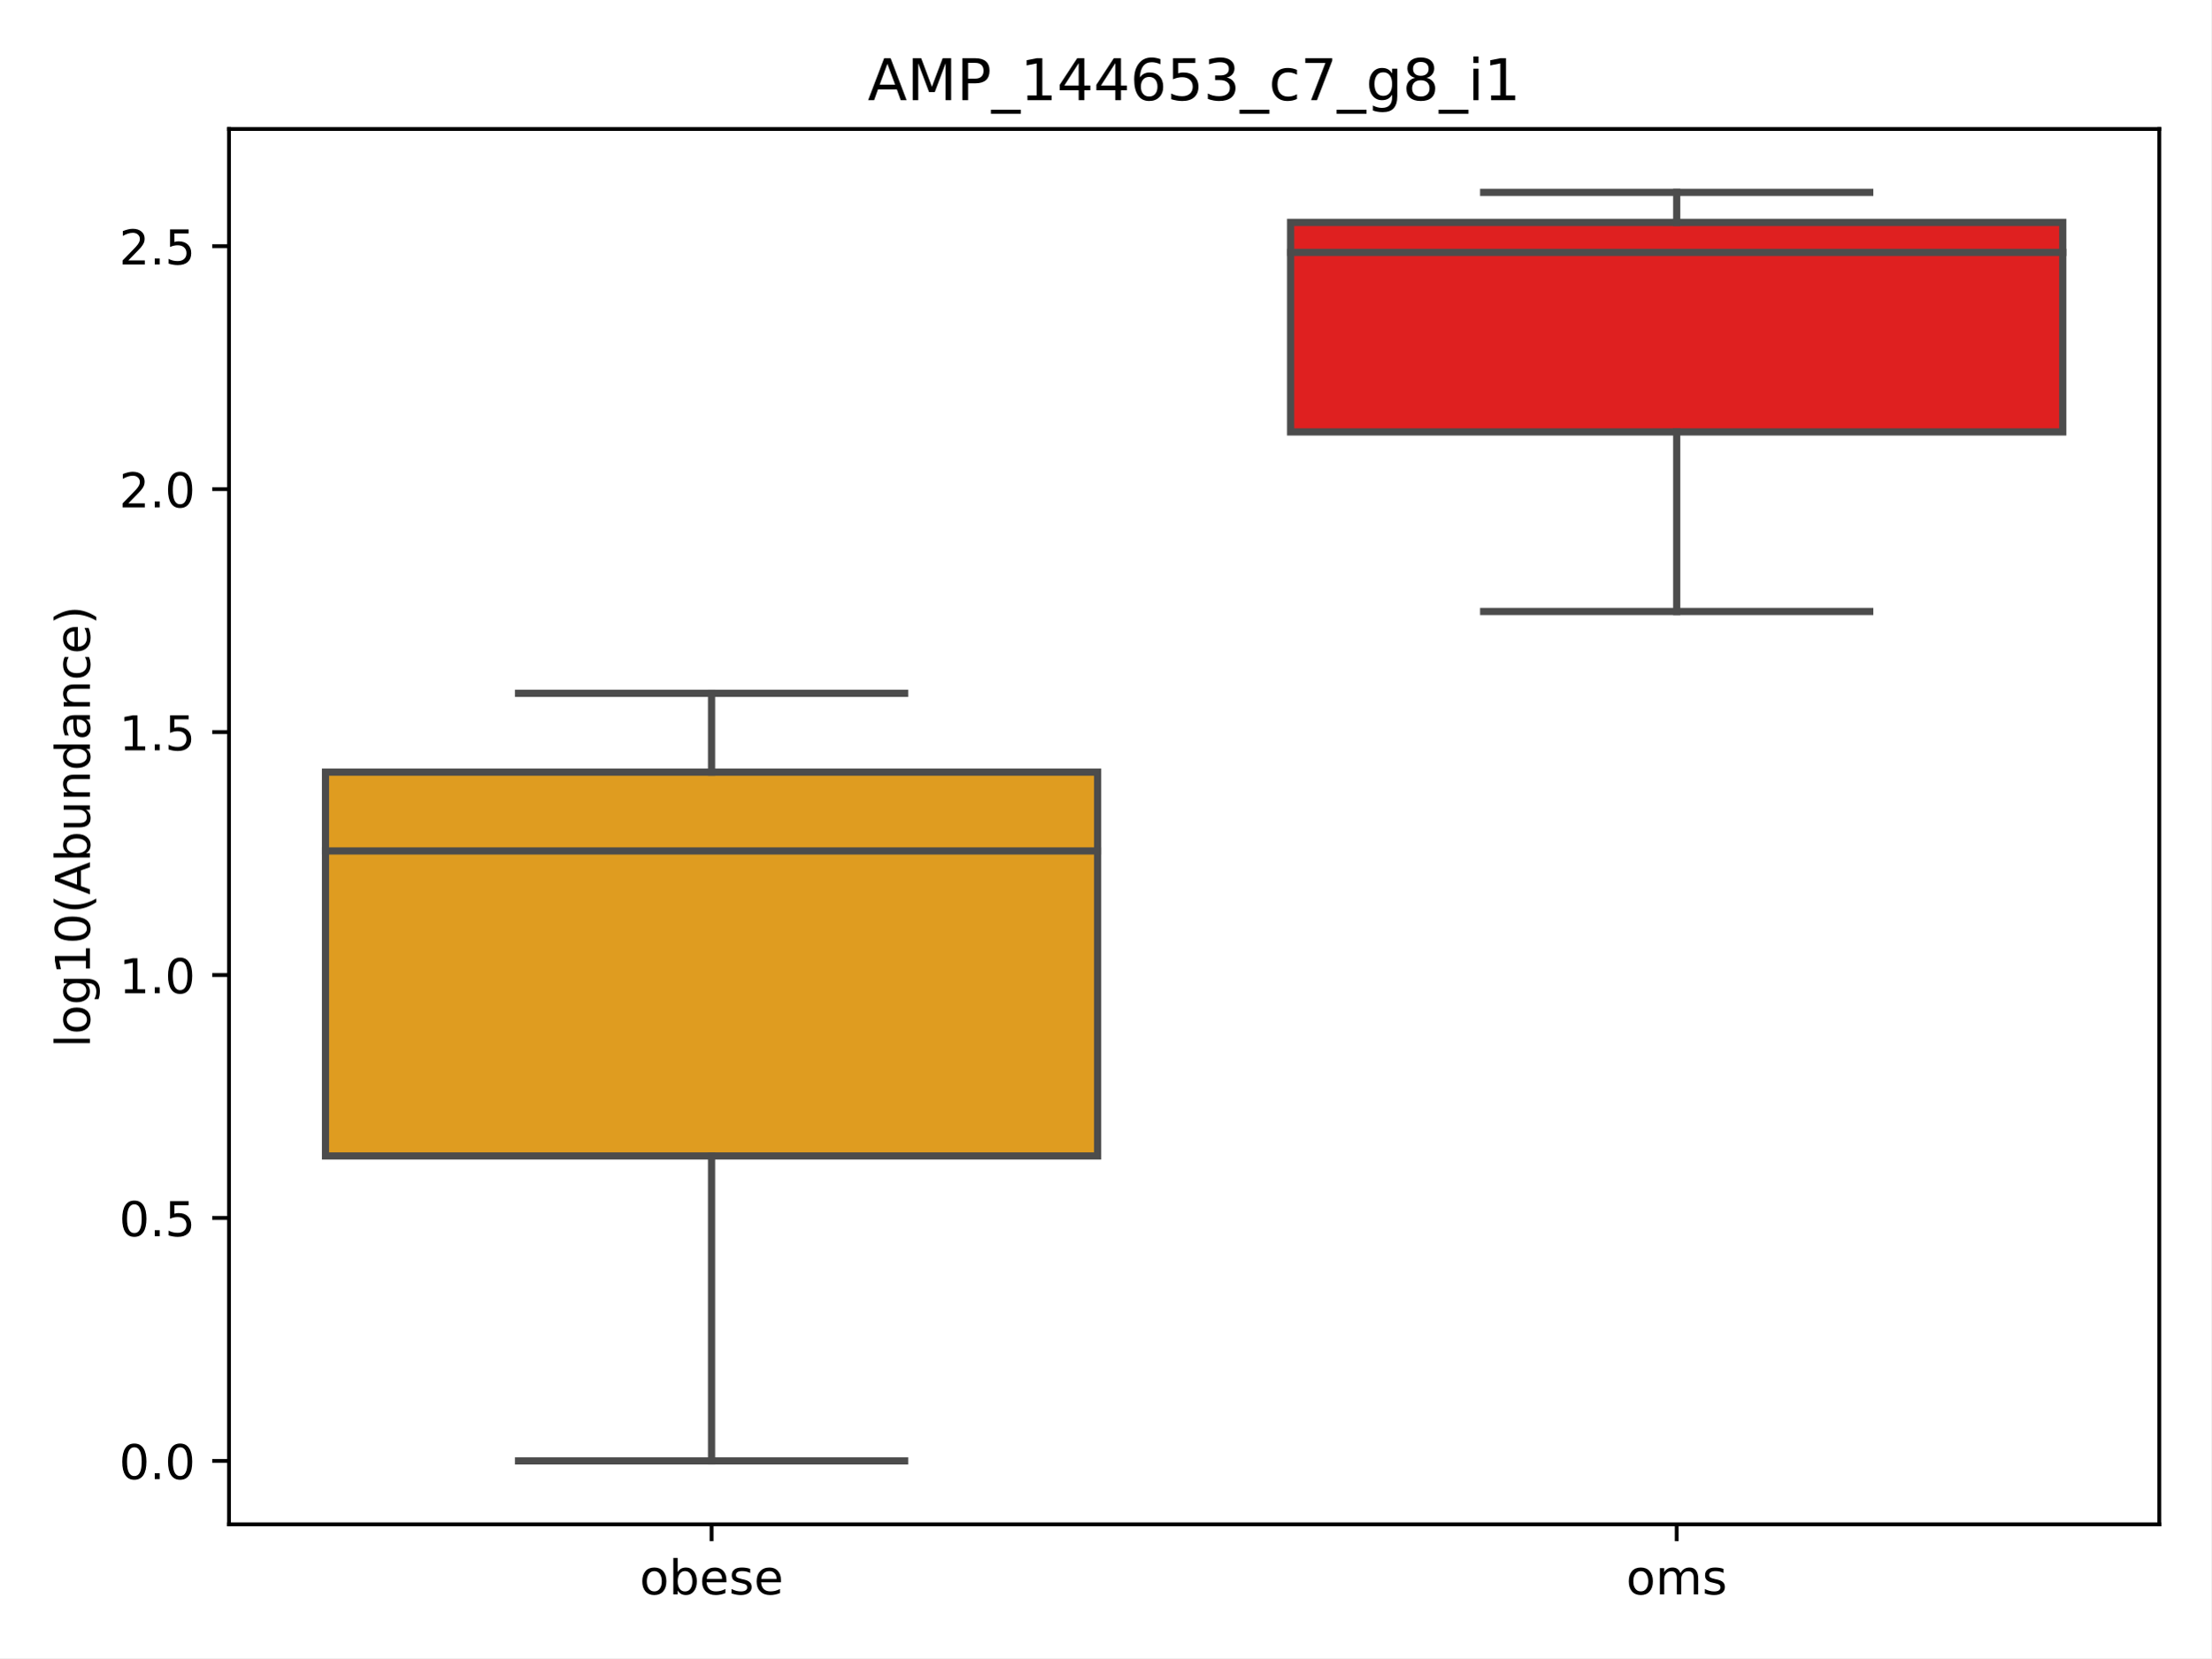
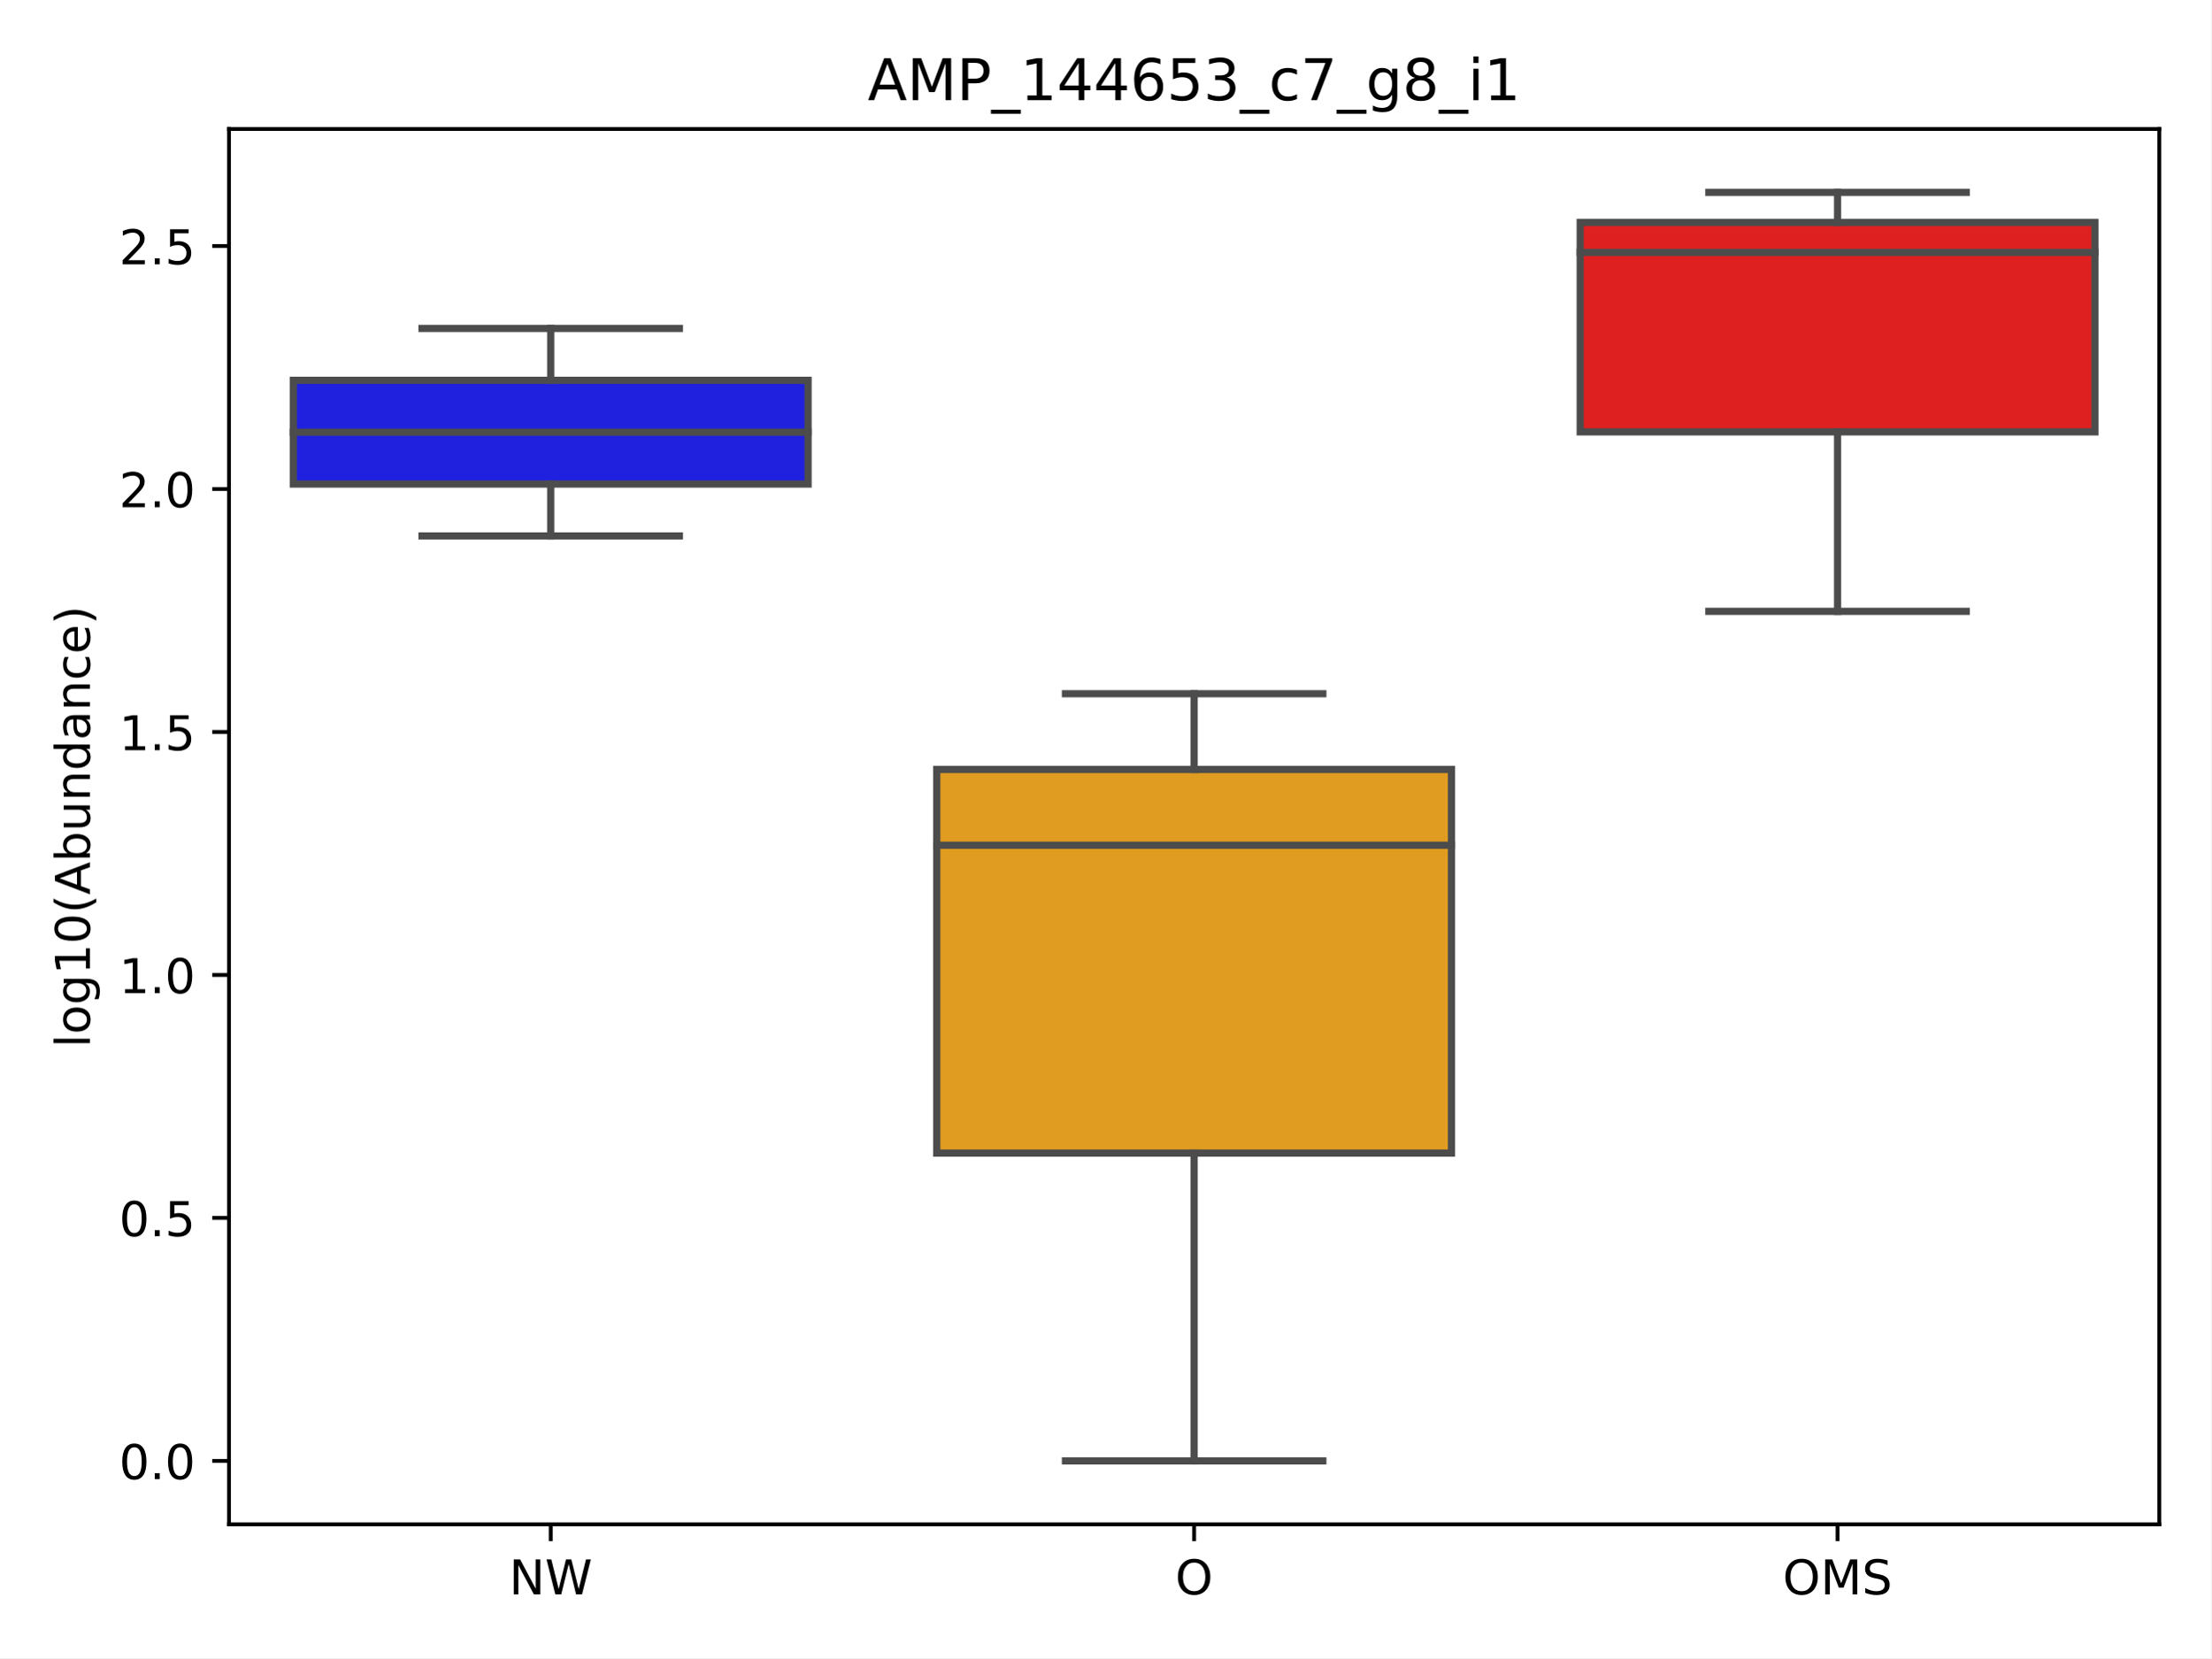
<svg xmlns="http://www.w3.org/2000/svg" xmlns:xlink="http://www.w3.org/1999/xlink" width="460.8pt" height="345.6pt" viewBox="0 0 460.8 345.6" version="1.1">
  <defs>
    <style type="text/css">*{stroke-linejoin: round; stroke-linecap: butt}</style>
  </defs>
  <g id="figure_1">
    <g id="patch_1">
      <path d="M 0 345.6  L 460.8 345.6  L 460.8 0  L 0 0  z " style="fill: #ffffff" />
    </g>
    <g id="axes_1">
      <g id="patch_2">
        <path d="M 47.72 317.72  L 450 317.72  L 450 26.88  L 47.72 26.88  z " style="fill: #ffffff" />
      </g>
      <g id="patch_3">
-         <path d="M 67.834 240.935  L 228.746 240.935  L 228.746 160.937  L 67.834 160.937  L 67.834 240.935  z " clip-path="url(#p69e6ecb304)" style="fill: #df9c20; stroke: #4c4c4c; stroke-width: 1.5; stroke-linejoin: miter" />
+         <path d="M 61.129 100.894  L 168.404 100.894  L 168.404 79.266  L 61.129 79.266  L 61.129 100.894  z " clip-path="url(#p03176e7d0e)" style="fill: #2020df; stroke: #4c4c4c; stroke-width: 1.5; stroke-linejoin: miter" />
      </g>
      <g id="patch_4">
-         <path d="M 268.974 90.029  L 429.886 90.029  L 429.886 46.355  L 268.974 46.355  L 268.974 90.029  z " clip-path="url(#p69e6ecb304)" style="fill: #df2020; stroke: #4c4c4c; stroke-width: 1.5; stroke-linejoin: miter" />
+         <path d="M 195.223 240.336  L 302.497 240.336  L 302.497 160.38  L 195.223 160.38  L 195.223 240.336  z " clip-path="url(#p03176e7d0e)" style="fill: #df9c20; stroke: #4c4c4c; stroke-width: 1.5; stroke-linejoin: miter" />
+       </g>
+       <g id="patch_5">
+         <path d="M 329.316 90.018  L 436.591 90.018  L 436.591 46.355  L 329.316 46.355  L 329.316 90.018  z " clip-path="url(#p03176e7d0e)" style="fill: #df2020; stroke: #4c4c4c; stroke-width: 1.5; stroke-linejoin: miter" />
      </g>
      <g id="matplotlib.axis_1">
        <g id="xtick_1">
          <g id="line2d_1">
            <defs>
-               <path id="m289581c62a" d="M 0 0  L 0 3.5  " style="stroke: #000000; stroke-width: 0.8" />
+               <path id="m8c2b63b6a2" d="M 0 0  L 0 3.5  " style="stroke: #000000; stroke-width: 0.8" />
            </defs>
            <g>
-               <use xlink:href="#m289581c62a" x="148.29" y="317.72" style="stroke: #000000; stroke-width: 0.8" />
+               <use xlink:href="#m8c2b63b6a2" x="114.767" y="317.72" style="stroke: #000000; stroke-width: 0.8" />
            </g>
          </g>
          <g id="text_1">
-             <g transform="translate(133.2986 332.3184) scale(0.1 -0.1)">
-               <defs>
-                 <path id="DejaVuSans-6f" d="M 1959 3097  Q 1497 3097 1228 2736  Q 959 2375 959 1747  Q 959 1119 1226 758  Q 1494 397 1959 397  Q 2419 397 2687 759  Q 2956 1122 2956 1747  Q 2956 2369 2687 2733  Q 2419 3097 1959 3097  z M 1959 3584  Q 2709 3584 3137 3096  Q 3566 2609 3566 1747  Q 3566 888 3137 398  Q 2709 -91 1959 -91  Q 1206 -91 779 398  Q 353 888 353 1747  Q 353 2609 779 3096  Q 1206 3584 1959 3584  z " transform="scale(0.015625)" />
-                 <path id="DejaVuSans-62" d="M 3116 1747  Q 3116 2381 2855 2742  Q 2594 3103 2138 3103  Q 1681 3103 1420 2742  Q 1159 2381 1159 1747  Q 1159 1113 1420 752  Q 1681 391 2138 391  Q 2594 391 2855 752  Q 3116 1113 3116 1747  z M 1159 2969  Q 1341 3281 1617 3432  Q 1894 3584 2278 3584  Q 2916 3584 3314 3078  Q 3713 2572 3713 1747  Q 3713 922 3314 415  Q 2916 -91 2278 -91  Q 1894 -91 1617 61  Q 1341 213 1159 525  L 1159 0  L 581 0  L 581 4863  L 1159 4863  L 1159 2969  z " transform="scale(0.015625)" />
-                 <path id="DejaVuSans-65" d="M 3597 1894  L 3597 1613  L 953 1613  Q 991 1019 1311 708  Q 1631 397 2203 397  Q 2534 397 2845 478  Q 3156 559 3463 722  L 3463 178  Q 3153 47 2828 -22  Q 2503 -91 2169 -91  Q 1331 -91 842 396  Q 353 884 353 1716  Q 353 2575 817 3079  Q 1281 3584 2069 3584  Q 2775 3584 3186 3129  Q 3597 2675 3597 1894  z M 3022 2063  Q 3016 2534 2758 2815  Q 2500 3097 2075 3097  Q 1594 3097 1305 2825  Q 1016 2553 972 2059  L 3022 2063  z " transform="scale(0.015625)" />
-                 <path id="DejaVuSans-73" d="M 2834 3397  L 2834 2853  Q 2591 2978 2328 3040  Q 2066 3103 1784 3103  Q 1356 3103 1142 2972  Q 928 2841 928 2578  Q 928 2378 1081 2264  Q 1234 2150 1697 2047  L 1894 2003  Q 2506 1872 2764 1633  Q 3022 1394 3022 966  Q 3022 478 2636 193  Q 2250 -91 1575 -91  Q 1294 -91 989 -36  Q 684 19 347 128  L 347 722  Q 666 556 975 473  Q 1284 391 1588 391  Q 1994 391 2212 530  Q 2431 669 2431 922  Q 2431 1156 2273 1281  Q 2116 1406 1581 1522  L 1381 1569  Q 847 1681 609 1914  Q 372 2147 372 2553  Q 372 3047 722 3315  Q 1072 3584 1716 3584  Q 2034 3584 2315 3537  Q 2597 3491 2834 3397  z " transform="scale(0.015625)" />
-               </defs>
-               <use xlink:href="#DejaVuSans-6f" />
-               <use xlink:href="#DejaVuSans-62" x="61.182" />
-               <use xlink:href="#DejaVuSans-65" x="124.658" />
-               <use xlink:href="#DejaVuSans-73" x="186.182" />
-               <use xlink:href="#DejaVuSans-65" x="238.281" />
+             <g transform="translate(106.0823 332.3184) scale(0.1 -0.1)">
+               <defs>
+                 <path id="DejaVuSans-4e" d="M 628 4666  L 1478 4666  L 3547 763  L 3547 4666  L 4159 4666  L 4159 0  L 3309 0  L 1241 3903  L 1241 0  L 628 0  L 628 4666  z " transform="scale(0.015625)" />
+                 <path id="DejaVuSans-57" d="M 213 4666  L 850 4666  L 1831 722  L 2809 4666  L 3519 4666  L 4500 722  L 5478 4666  L 6119 4666  L 4947 0  L 4153 0  L 3169 4050  L 2175 0  L 1381 0  L 213 4666  z " transform="scale(0.015625)" />
+               </defs>
+               <use xlink:href="#DejaVuSans-4e" />
+               <use xlink:href="#DejaVuSans-57" x="74.805" />
            </g>
          </g>
        </g>
        <g id="xtick_2">
          <g id="line2d_2">
            <g>
-               <use xlink:href="#m289581c62a" x="349.43" y="317.72" style="stroke: #000000; stroke-width: 0.8" />
+               <use xlink:href="#m8c2b63b6a2" x="248.86" y="317.72" style="stroke: #000000; stroke-width: 0.8" />
            </g>
          </g>
          <g id="text_2">
-             <g transform="translate(338.8956 332.3184) scale(0.1 -0.1)">
-               <defs>
-                 <path id="DejaVuSans-6d" d="M 3328 2828  Q 3544 3216 3844 3400  Q 4144 3584 4550 3584  Q 5097 3584 5394 3201  Q 5691 2819 5691 2113  L 5691 0  L 5113 0  L 5113 2094  Q 5113 2597 4934 2840  Q 4756 3084 4391 3084  Q 3944 3084 3684 2787  Q 3425 2491 3425 1978  L 3425 0  L 2847 0  L 2847 2094  Q 2847 2600 2669 2842  Q 2491 3084 2119 3084  Q 1678 3084 1418 2786  Q 1159 2488 1159 1978  L 1159 0  L 581 0  L 581 3500  L 1159 3500  L 1159 2956  Q 1356 3278 1631 3431  Q 1906 3584 2284 3584  Q 2666 3584 2933 3390  Q 3200 3197 3328 2828  z " transform="scale(0.015625)" />
-               </defs>
-               <use xlink:href="#DejaVuSans-6f" />
-               <use xlink:href="#DejaVuSans-6d" x="61.182" />
-               <use xlink:href="#DejaVuSans-73" x="158.594" />
+             <g transform="translate(244.9241 332.3184) scale(0.1 -0.1)">
+               <defs>
+                 <path id="DejaVuSans-4f" d="M 2522 4238  Q 1834 4238 1429 3725  Q 1025 3213 1025 2328  Q 1025 1447 1429 934  Q 1834 422 2522 422  Q 3209 422 3611 934  Q 4013 1447 4013 2328  Q 4013 3213 3611 3725  Q 3209 4238 2522 4238  z M 2522 4750  Q 3503 4750 4090 4092  Q 4678 3434 4678 2328  Q 4678 1225 4090 567  Q 3503 -91 2522 -91  Q 1538 -91 948 565  Q 359 1222 359 2328  Q 359 3434 948 4092  Q 1538 4750 2522 4750  z " transform="scale(0.015625)" />
+               </defs>
+               <use xlink:href="#DejaVuSans-4f" />
+             </g>
+           </g>
+         </g>
+         <g id="xtick_3">
+           <g id="line2d_3">
+             <g>
+               <use xlink:href="#m8c2b63b6a2" x="382.953" y="317.72" style="stroke: #000000; stroke-width: 0.8" />
+             </g>
+           </g>
+           <g id="text_3">
+             <g transform="translate(371.5291 332.3184) scale(0.1 -0.1)">
+               <defs>
+                 <path id="DejaVuSans-4d" d="M 628 4666  L 1569 4666  L 2759 1491  L 3956 4666  L 4897 4666  L 4897 0  L 4281 0  L 4281 4097  L 3078 897  L 2444 897  L 1241 4097  L 1241 0  L 628 0  L 628 4666  z " transform="scale(0.015625)" />
+                 <path id="DejaVuSans-53" d="M 3425 4513  L 3425 3897  Q 3066 4069 2747 4153  Q 2428 4238 2131 4238  Q 1616 4238 1336 4038  Q 1056 3838 1056 3469  Q 1056 3159 1242 3001  Q 1428 2844 1947 2747  L 2328 2669  Q 3034 2534 3370 2195  Q 3706 1856 3706 1288  Q 3706 609 3251 259  Q 2797 -91 1919 -91  Q 1588 -91 1214 -16  Q 841 59 441 206  L 441 856  Q 825 641 1194 531  Q 1563 422 1919 422  Q 2459 422 2753 634  Q 3047 847 3047 1241  Q 3047 1584 2836 1778  Q 2625 1972 2144 2069  L 1759 2144  Q 1053 2284 737 2584  Q 422 2884 422 3419  Q 422 4038 858 4394  Q 1294 4750 2059 4750  Q 2388 4750 2728 4690  Q 3069 4631 3425 4513  z " transform="scale(0.015625)" />
+               </defs>
+               <use xlink:href="#DejaVuSans-4f" />
+               <use xlink:href="#DejaVuSans-4d" x="78.711" />
+               <use xlink:href="#DejaVuSans-53" x="164.99" />
            </g>
          </g>
        </g>
      </g>
      <g id="matplotlib.axis_2">
        <g id="ytick_1">
-           <g id="line2d_3">
+           <g id="line2d_4">
            <defs>
-               <path id="m31e01cfada" d="M 0 0  L -3.5 0  " style="stroke: #000000; stroke-width: 0.8" />
+               <path id="maee3eaa529" d="M 0 0  L -3.5 0  " style="stroke: #000000; stroke-width: 0.8" />
            </defs>
            <g>
-               <use xlink:href="#m31e01cfada" x="47.72" y="304.5" style="stroke: #000000; stroke-width: 0.8" />
-             </g>
-           </g>
-           <g id="text_3">
+               <use xlink:href="#maee3eaa529" x="47.72" y="304.5" style="stroke: #000000; stroke-width: 0.8" />
+             </g>
+           </g>
+           <g id="text_4">
            <g transform="translate(24.81687 308.2992) scale(0.1 -0.1)">
              <defs>
                <path id="DejaVuSans-30" d="M 2034 4250  Q 1547 4250 1301 3770  Q 1056 3291 1056 2328  Q 1056 1369 1301 889  Q 1547 409 2034 409  Q 2525 409 2770 889  Q 3016 1369 3016 2328  Q 3016 3291 2770 3770  Q 2525 4250 2034 4250  z M 2034 4750  Q 2819 4750 3233 4129  Q 3647 3509 3647 2328  Q 3647 1150 3233 529  Q 2819 -91 2034 -91  Q 1250 -91 836 529  Q 422 1150 422 2328  Q 422 3509 836 4129  Q 1250 4750 2034 4750  z " transform="scale(0.015625)" />
                <path id="DejaVuSans-2e" d="M 684 794  L 1344 794  L 1344 0  L 684 0  L 684 794  z " transform="scale(0.015625)" />
              </defs>
              <use xlink:href="#DejaVuSans-30" />
              <use xlink:href="#DejaVuSans-2e" x="63.623" />
              <use xlink:href="#DejaVuSans-30" x="95.41" />
            </g>
          </g>
        </g>
        <g id="ytick_2">
-           <g id="line2d_4">
-             <g>
-               <use xlink:href="#m31e01cfada" x="47.72" y="253.861" style="stroke: #000000; stroke-width: 0.8" />
-             </g>
-           </g>
-           <g id="text_4">
-             <g transform="translate(24.81687 257.6607) scale(0.1 -0.1)">
+           <g id="line2d_5">
+             <g>
+               <use xlink:href="#maee3eaa529" x="47.72" y="253.855" style="stroke: #000000; stroke-width: 0.8" />
+             </g>
+           </g>
+           <g id="text_5">
+             <g transform="translate(24.81687 257.6541) scale(0.1 -0.1)">
              <defs>
                <path id="DejaVuSans-35" d="M 691 4666  L 3169 4666  L 3169 4134  L 1269 4134  L 1269 2991  Q 1406 3038 1543 3061  Q 1681 3084 1819 3084  Q 2600 3084 3056 2656  Q 3513 2228 3513 1497  Q 3513 744 3044 326  Q 2575 -91 1722 -91  Q 1428 -91 1123 -41  Q 819 9 494 109  L 494 744  Q 775 591 1075 516  Q 1375 441 1709 441  Q 2250 441 2565 725  Q 2881 1009 2881 1497  Q 2881 1984 2565 2268  Q 2250 2553 1709 2553  Q 1456 2553 1204 2497  Q 953 2441 691 2322  L 691 4666  z " transform="scale(0.015625)" />
              </defs>
              <use xlink:href="#DejaVuSans-30" />
              <use xlink:href="#DejaVuSans-2e" x="63.623" />
              <use xlink:href="#DejaVuSans-35" x="95.41" />
            </g>
          </g>
        </g>
        <g id="ytick_3">
-           <g id="line2d_5">
-             <g>
-               <use xlink:href="#m31e01cfada" x="47.72" y="203.223" style="stroke: #000000; stroke-width: 0.8" />
-             </g>
-           </g>
-           <g id="text_5">
-             <g transform="translate(24.81687 207.0222) scale(0.1 -0.1)">
+           <g id="line2d_6">
+             <g>
+               <use xlink:href="#maee3eaa529" x="47.72" y="203.21" style="stroke: #000000; stroke-width: 0.8" />
+             </g>
+           </g>
+           <g id="text_6">
+             <g transform="translate(24.81687 207.0089) scale(0.1 -0.1)">
              <defs>
                <path id="DejaVuSans-31" d="M 794 531  L 1825 531  L 1825 4091  L 703 3866  L 703 4441  L 1819 4666  L 2450 4666  L 2450 531  L 3481 531  L 3481 0  L 794 0  L 794 531  z " transform="scale(0.015625)" />
              </defs>
              <use xlink:href="#DejaVuSans-31" />
              <use xlink:href="#DejaVuSans-2e" x="63.623" />
              <use xlink:href="#DejaVuSans-30" x="95.41" />
            </g>
          </g>
        </g>
        <g id="ytick_4">
-           <g id="line2d_6">
-             <g>
-               <use xlink:href="#m31e01cfada" x="47.72" y="152.584" style="stroke: #000000; stroke-width: 0.8" />
-             </g>
-           </g>
-           <g id="text_6">
-             <g transform="translate(24.81687 156.3836) scale(0.1 -0.1)">
+           <g id="line2d_7">
+             <g>
+               <use xlink:href="#maee3eaa529" x="47.72" y="152.565" style="stroke: #000000; stroke-width: 0.8" />
+             </g>
+           </g>
+           <g id="text_7">
+             <g transform="translate(24.81687 156.3638) scale(0.1 -0.1)">
              <use xlink:href="#DejaVuSans-31" />
              <use xlink:href="#DejaVuSans-2e" x="63.623" />
              <use xlink:href="#DejaVuSans-35" x="95.41" />
            </g>
          </g>
        </g>
        <g id="ytick_5">
-           <g id="line2d_7">
-             <g>
-               <use xlink:href="#m31e01cfada" x="47.72" y="101.946" style="stroke: #000000; stroke-width: 0.8" />
-             </g>
-           </g>
-           <g id="text_7">
-             <g transform="translate(24.81687 105.7451) scale(0.1 -0.1)">
+           <g id="line2d_8">
+             <g>
+               <use xlink:href="#maee3eaa529" x="47.72" y="101.919" style="stroke: #000000; stroke-width: 0.8" />
+             </g>
+           </g>
+           <g id="text_8">
+             <g transform="translate(24.81687 105.7186) scale(0.1 -0.1)">
              <defs>
                <path id="DejaVuSans-32" d="M 1228 531  L 3431 531  L 3431 0  L 469 0  L 469 531  Q 828 903 1448 1529  Q 2069 2156 2228 2338  Q 2531 2678 2651 2914  Q 2772 3150 2772 3378  Q 2772 3750 2511 3984  Q 2250 4219 1831 4219  Q 1534 4219 1204 4116  Q 875 4013 500 3803  L 500 4441  Q 881 4594 1212 4672  Q 1544 4750 1819 4750  Q 2544 4750 2975 4387  Q 3406 4025 3406 3419  Q 3406 3131 3298 2873  Q 3191 2616 2906 2266  Q 2828 2175 2409 1742  Q 1991 1309 1228 531  z " transform="scale(0.015625)" />
              </defs>
              <use xlink:href="#DejaVuSans-32" />
              <use xlink:href="#DejaVuSans-2e" x="63.623" />
              <use xlink:href="#DejaVuSans-30" x="95.41" />
            </g>
          </g>
        </g>
        <g id="ytick_6">
-           <g id="line2d_8">
-             <g>
-               <use xlink:href="#m31e01cfada" x="47.72" y="51.307" style="stroke: #000000; stroke-width: 0.8" />
-             </g>
-           </g>
-           <g id="text_8">
-             <g transform="translate(24.81687 55.10656) scale(0.1 -0.1)">
+           <g id="line2d_9">
+             <g>
+               <use xlink:href="#maee3eaa529" x="47.72" y="51.274" style="stroke: #000000; stroke-width: 0.8" />
+             </g>
+           </g>
+           <g id="text_9">
+             <g transform="translate(24.81687 55.0735) scale(0.1 -0.1)">
              <use xlink:href="#DejaVuSans-32" />
              <use xlink:href="#DejaVuSans-2e" x="63.623" />
              <use xlink:href="#DejaVuSans-35" x="95.41" />
            </g>
          </g>
        </g>
-         <g id="text_9">
+         <g id="text_10">
          <g transform="translate(18.73719 218.3516) rotate(-90) scale(0.1 -0.1)">
            <defs>
              <path id="DejaVuSans-6c" d="M 603 4863  L 1178 4863  L 1178 0  L 603 0  L 603 4863  z " transform="scale(0.015625)" />
+               <path id="DejaVuSans-6f" d="M 1959 3097  Q 1497 3097 1228 2736  Q 959 2375 959 1747  Q 959 1119 1226 758  Q 1494 397 1959 397  Q 2419 397 2687 759  Q 2956 1122 2956 1747  Q 2956 2369 2687 2733  Q 2419 3097 1959 3097  z M 1959 3584  Q 2709 3584 3137 3096  Q 3566 2609 3566 1747  Q 3566 888 3137 398  Q 2709 -91 1959 -91  Q 1206 -91 779 398  Q 353 888 353 1747  Q 353 2609 779 3096  Q 1206 3584 1959 3584  z " transform="scale(0.015625)" />
              <path id="DejaVuSans-67" d="M 2906 1791  Q 2906 2416 2648 2759  Q 2391 3103 1925 3103  Q 1463 3103 1205 2759  Q 947 2416 947 1791  Q 947 1169 1205 825  Q 1463 481 1925 481  Q 2391 481 2648 825  Q 2906 1169 2906 1791  z M 3481 434  Q 3481 -459 3084 -895  Q 2688 -1331 1869 -1331  Q 1566 -1331 1297 -1286  Q 1028 -1241 775 -1147  L 775 -588  Q 1028 -725 1275 -790  Q 1522 -856 1778 -856  Q 2344 -856 2625 -561  Q 2906 -266 2906 331  L 2906 616  Q 2728 306 2450 153  Q 2172 0 1784 0  Q 1141 0 747 490  Q 353 981 353 1791  Q 353 2603 747 3093  Q 1141 3584 1784 3584  Q 2172 3584 2450 3431  Q 2728 3278 2906 2969  L 2906 3500  L 3481 3500  L 3481 434  z " transform="scale(0.015625)" />
              <path id="DejaVuSans-28" d="M 1984 4856  Q 1566 4138 1362 3434  Q 1159 2731 1159 2009  Q 1159 1288 1364 580  Q 1569 -128 1984 -844  L 1484 -844  Q 1016 -109 783 600  Q 550 1309 550 2009  Q 550 2706 781 3412  Q 1013 4119 1484 4856  L 1984 4856  z " transform="scale(0.015625)" />
              <path id="DejaVuSans-41" d="M 2188 4044  L 1331 1722  L 3047 1722  L 2188 4044  z M 1831 4666  L 2547 4666  L 4325 0  L 3669 0  L 3244 1197  L 1141 1197  L 716 0  L 50 0  L 1831 4666  z " transform="scale(0.015625)" />
+               <path id="DejaVuSans-62" d="M 3116 1747  Q 3116 2381 2855 2742  Q 2594 3103 2138 3103  Q 1681 3103 1420 2742  Q 1159 2381 1159 1747  Q 1159 1113 1420 752  Q 1681 391 2138 391  Q 2594 391 2855 752  Q 3116 1113 3116 1747  z M 1159 2969  Q 1341 3281 1617 3432  Q 1894 3584 2278 3584  Q 2916 3584 3314 3078  Q 3713 2572 3713 1747  Q 3713 922 3314 415  Q 2916 -91 2278 -91  Q 1894 -91 1617 61  Q 1341 213 1159 525  L 1159 0  L 581 0  L 581 4863  L 1159 4863  L 1159 2969  z " transform="scale(0.015625)" />
              <path id="DejaVuSans-75" d="M 544 1381  L 544 3500  L 1119 3500  L 1119 1403  Q 1119 906 1312 657  Q 1506 409 1894 409  Q 2359 409 2629 706  Q 2900 1003 2900 1516  L 2900 3500  L 3475 3500  L 3475 0  L 2900 0  L 2900 538  Q 2691 219 2414 64  Q 2138 -91 1772 -91  Q 1169 -91 856 284  Q 544 659 544 1381  z M 1991 3584  L 1991 3584  z " transform="scale(0.015625)" />
              <path id="DejaVuSans-6e" d="M 3513 2113  L 3513 0  L 2938 0  L 2938 2094  Q 2938 2591 2744 2837  Q 2550 3084 2163 3084  Q 1697 3084 1428 2787  Q 1159 2491 1159 1978  L 1159 0  L 581 0  L 581 3500  L 1159 3500  L 1159 2956  Q 1366 3272 1645 3428  Q 1925 3584 2291 3584  Q 2894 3584 3203 3211  Q 3513 2838 3513 2113  z " transform="scale(0.015625)" />
              <path id="DejaVuSans-64" d="M 2906 2969  L 2906 4863  L 3481 4863  L 3481 0  L 2906 0  L 2906 525  Q 2725 213 2448 61  Q 2172 -91 1784 -91  Q 1150 -91 751 415  Q 353 922 353 1747  Q 353 2572 751 3078  Q 1150 3584 1784 3584  Q 2172 3584 2448 3432  Q 2725 3281 2906 2969  z M 947 1747  Q 947 1113 1208 752  Q 1469 391 1925 391  Q 2381 391 2643 752  Q 2906 1113 2906 1747  Q 2906 2381 2643 2742  Q 2381 3103 1925 3103  Q 1469 3103 1208 2742  Q 947 2381 947 1747  z " transform="scale(0.015625)" />
              <path id="DejaVuSans-61" d="M 2194 1759  Q 1497 1759 1228 1600  Q 959 1441 959 1056  Q 959 750 1161 570  Q 1363 391 1709 391  Q 2188 391 2477 730  Q 2766 1069 2766 1631  L 2766 1759  L 2194 1759  z M 3341 1997  L 3341 0  L 2766 0  L 2766 531  Q 2569 213 2275 61  Q 1981 -91 1556 -91  Q 1019 -91 701 211  Q 384 513 384 1019  Q 384 1609 779 1909  Q 1175 2209 1959 2209  L 2766 2209  L 2766 2266  Q 2766 2663 2505 2880  Q 2244 3097 1772 3097  Q 1472 3097 1187 3025  Q 903 2953 641 2809  L 641 3341  Q 956 3463 1253 3523  Q 1550 3584 1831 3584  Q 2591 3584 2966 3190  Q 3341 2797 3341 1997  z " transform="scale(0.015625)" />
              <path id="DejaVuSans-63" d="M 3122 3366  L 3122 2828  Q 2878 2963 2633 3030  Q 2388 3097 2138 3097  Q 1578 3097 1268 2742  Q 959 2388 959 1747  Q 959 1106 1268 751  Q 1578 397 2138 397  Q 2388 397 2633 464  Q 2878 531 3122 666  L 3122 134  Q 2881 22 2623 -34  Q 2366 -91 2075 -91  Q 1284 -91 818 406  Q 353 903 353 1747  Q 353 2603 823 3093  Q 1294 3584 2113 3584  Q 2378 3584 2631 3529  Q 2884 3475 3122 3366  z " transform="scale(0.015625)" />
+               <path id="DejaVuSans-65" d="M 3597 1894  L 3597 1613  L 953 1613  Q 991 1019 1311 708  Q 1631 397 2203 397  Q 2534 397 2845 478  Q 3156 559 3463 722  L 3463 178  Q 3153 47 2828 -22  Q 2503 -91 2169 -91  Q 1331 -91 842 396  Q 353 884 353 1716  Q 353 2575 817 3079  Q 1281 3584 2069 3584  Q 2775 3584 3186 3129  Q 3597 2675 3597 1894  z M 3022 2063  Q 3016 2534 2758 2815  Q 2500 3097 2075 3097  Q 1594 3097 1305 2825  Q 1016 2553 972 2059  L 3022 2063  z " transform="scale(0.015625)" />
              <path id="DejaVuSans-29" d="M 513 4856  L 1013 4856  Q 1481 4119 1714 3412  Q 1947 2706 1947 2009  Q 1947 1309 1714 600  Q 1481 -109 1013 -844  L 513 -844  Q 928 -128 1133 580  Q 1338 1288 1338 2009  Q 1338 2731 1133 3434  Q 928 4138 513 4856  z " transform="scale(0.015625)" />
            </defs>
            <use xlink:href="#DejaVuSans-6c" />
            <use xlink:href="#DejaVuSans-6f" x="27.783" />
            <use xlink:href="#DejaVuSans-67" x="88.965" />
            <use xlink:href="#DejaVuSans-31" x="152.441" />
            <use xlink:href="#DejaVuSans-30" x="216.064" />
            <use xlink:href="#DejaVuSans-28" x="279.688" />
            <use xlink:href="#DejaVuSans-41" x="318.701" />
            <use xlink:href="#DejaVuSans-62" x="387.109" />
            <use xlink:href="#DejaVuSans-75" x="450.586" />
            <use xlink:href="#DejaVuSans-6e" x="513.965" />
            <use xlink:href="#DejaVuSans-64" x="577.344" />
            <use xlink:href="#DejaVuSans-61" x="640.82" />
            <use xlink:href="#DejaVuSans-6e" x="702.1" />
            <use xlink:href="#DejaVuSans-63" x="765.479" />
            <use xlink:href="#DejaVuSans-65" x="820.459" />
            <use xlink:href="#DejaVuSans-29" x="881.982" />
          </g>
        </g>
      </g>
-       <g id="line2d_9">
-         <path d="M 148.29 240.935  L 148.29 304.5  " clip-path="url(#p69e6ecb304)" style="fill: none; stroke: #4c4c4c; stroke-width: 1.5; stroke-linecap: square" />
-       </g>
      <g id="line2d_10">
-         <path d="M 148.29 160.937  L 148.29 144.504  " clip-path="url(#p69e6ecb304)" style="fill: none; stroke: #4c4c4c; stroke-width: 1.5; stroke-linecap: square" />
+         <path d="M 114.767 100.894  L 114.767 111.708  " clip-path="url(#p03176e7d0e)" style="fill: none; stroke: #4c4c4c; stroke-width: 1.5; stroke-linecap: square" />
      </g>
      <g id="line2d_11">
-         <path d="M 108.062 304.5  L 188.518 304.5  " clip-path="url(#p69e6ecb304)" style="fill: none; stroke: #4c4c4c; stroke-width: 1.5; stroke-linecap: square" />
+         <path d="M 114.767 79.266  L 114.767 68.452  " clip-path="url(#p03176e7d0e)" style="fill: none; stroke: #4c4c4c; stroke-width: 1.5; stroke-linecap: square" />
      </g>
      <g id="line2d_12">
-         <path d="M 108.062 144.504  L 188.518 144.504  " clip-path="url(#p69e6ecb304)" style="fill: none; stroke: #4c4c4c; stroke-width: 1.5; stroke-linecap: square" />
-       </g>
-       <g id="line2d_13" />
-       <g id="line2d_14">
-         <path d="M 349.43 90.029  L 349.43 127.449  " clip-path="url(#p69e6ecb304)" style="fill: none; stroke: #4c4c4c; stroke-width: 1.5; stroke-linecap: square" />
-       </g>
+         <path d="M 87.948 111.708  L 141.585 111.708  " clip-path="url(#p03176e7d0e)" style="fill: none; stroke: #4c4c4c; stroke-width: 1.5; stroke-linecap: square" />
+       </g>
+       <g id="line2d_13">
+         <path d="M 87.948 68.452  L 141.585 68.452  " clip-path="url(#p03176e7d0e)" style="fill: none; stroke: #4c4c4c; stroke-width: 1.5; stroke-linecap: square" />
+       </g>
+       <g id="line2d_14" />
      <g id="line2d_15">
-         <path d="M 349.43 46.355  L 349.43 40.1  " clip-path="url(#p69e6ecb304)" style="fill: none; stroke: #4c4c4c; stroke-width: 1.5; stroke-linecap: square" />
+         <path d="M 248.86 240.336  L 248.86 304.5  " clip-path="url(#p03176e7d0e)" style="fill: none; stroke: #4c4c4c; stroke-width: 1.5; stroke-linecap: square" />
      </g>
      <g id="line2d_16">
-         <path d="M 309.202 127.449  L 389.658 127.449  " clip-path="url(#p69e6ecb304)" style="fill: none; stroke: #4c4c4c; stroke-width: 1.5; stroke-linecap: square" />
+         <path d="M 248.86 160.38  L 248.86 144.588  " clip-path="url(#p03176e7d0e)" style="fill: none; stroke: #4c4c4c; stroke-width: 1.5; stroke-linecap: square" />
      </g>
      <g id="line2d_17">
-         <path d="M 309.202 40.1  L 389.658 40.1  " clip-path="url(#p69e6ecb304)" style="fill: none; stroke: #4c4c4c; stroke-width: 1.5; stroke-linecap: square" />
-       </g>
-       <g id="line2d_18" />
-       <g id="line2d_19">
-         <path d="M 67.834 177.37  L 228.746 177.37  " clip-path="url(#p69e6ecb304)" style="fill: none; stroke: #4c4c4c; stroke-width: 1.5; stroke-linecap: square" />
-       </g>
+         <path d="M 222.041 304.5  L 275.679 304.5  " clip-path="url(#p03176e7d0e)" style="fill: none; stroke: #4c4c4c; stroke-width: 1.5; stroke-linecap: square" />
+       </g>
+       <g id="line2d_18">
+         <path d="M 222.041 144.588  L 275.679 144.588  " clip-path="url(#p03176e7d0e)" style="fill: none; stroke: #4c4c4c; stroke-width: 1.5; stroke-linecap: square" />
+       </g>
+       <g id="line2d_19" />
      <g id="line2d_20">
-         <path d="M 268.974 52.61  L 429.886 52.61  " clip-path="url(#p69e6ecb304)" style="fill: none; stroke: #4c4c4c; stroke-width: 1.5; stroke-linecap: square" />
-       </g>
-       <g id="patch_5">
+         <path d="M 382.953 90.018  L 382.953 127.426  " clip-path="url(#p03176e7d0e)" style="fill: none; stroke: #4c4c4c; stroke-width: 1.5; stroke-linecap: square" />
+       </g>
+       <g id="line2d_21">
+         <path d="M 382.953 46.355  L 382.953 40.1  " clip-path="url(#p03176e7d0e)" style="fill: none; stroke: #4c4c4c; stroke-width: 1.5; stroke-linecap: square" />
+       </g>
+       <g id="line2d_22">
+         <path d="M 356.135 127.426  L 409.772 127.426  " clip-path="url(#p03176e7d0e)" style="fill: none; stroke: #4c4c4c; stroke-width: 1.5; stroke-linecap: square" />
+       </g>
+       <g id="line2d_23">
+         <path d="M 356.135 40.1  L 409.772 40.1  " clip-path="url(#p03176e7d0e)" style="fill: none; stroke: #4c4c4c; stroke-width: 1.5; stroke-linecap: square" />
+       </g>
+       <g id="line2d_24" />
+       <g id="line2d_25">
+         <path d="M 61.129 90.08  L 168.404 90.08  " clip-path="url(#p03176e7d0e)" style="fill: none; stroke: #4c4c4c; stroke-width: 1.5; stroke-linecap: square" />
+       </g>
+       <g id="line2d_26">
+         <path d="M 195.223 176.172  L 302.497 176.172  " clip-path="url(#p03176e7d0e)" style="fill: none; stroke: #4c4c4c; stroke-width: 1.5; stroke-linecap: square" />
+       </g>
+       <g id="line2d_27">
+         <path d="M 329.316 52.61  L 436.591 52.61  " clip-path="url(#p03176e7d0e)" style="fill: none; stroke: #4c4c4c; stroke-width: 1.5; stroke-linecap: square" />
+       </g>
+       <g id="patch_6">
        <path d="M 47.72 317.72  L 47.72 26.88  " style="fill: none; stroke: #000000; stroke-width: 0.8; stroke-linejoin: miter; stroke-linecap: square" />
      </g>
-       <g id="patch_6">
+       <g id="patch_7">
        <path d="M 450 317.72  L 450 26.88  " style="fill: none; stroke: #000000; stroke-width: 0.8; stroke-linejoin: miter; stroke-linecap: square" />
      </g>
-       <g id="patch_7">
+       <g id="patch_8">
        <path d="M 47.72 317.72  L 450 317.72  " style="fill: none; stroke: #000000; stroke-width: 0.8; stroke-linejoin: miter; stroke-linecap: square" />
      </g>
-       <g id="patch_8">
+       <g id="patch_9">
        <path d="M 47.72 26.88  L 450 26.88  " style="fill: none; stroke: #000000; stroke-width: 0.8; stroke-linejoin: miter; stroke-linecap: square" />
      </g>
-       <g id="text_10">
+       <g id="text_11">
        <g transform="translate(180.8284 20.88) scale(0.12 -0.12)">
          <defs>
-             <path id="DejaVuSans-4d" d="M 628 4666  L 1569 4666  L 2759 1491  L 3956 4666  L 4897 4666  L 4897 0  L 4281 0  L 4281 4097  L 3078 897  L 2444 897  L 1241 4097  L 1241 0  L 628 0  L 628 4666  z " transform="scale(0.015625)" />
            <path id="DejaVuSans-50" d="M 1259 4147  L 1259 2394  L 2053 2394  Q 2494 2394 2734 2622  Q 2975 2850 2975 3272  Q 2975 3691 2734 3919  Q 2494 4147 2053 4147  L 1259 4147  z M 628 4666  L 2053 4666  Q 2838 4666 3239 4311  Q 3641 3956 3641 3272  Q 3641 2581 3239 2228  Q 2838 1875 2053 1875  L 1259 1875  L 1259 0  L 628 0  L 628 4666  z " transform="scale(0.015625)" />
            <path id="DejaVuSans-5f" d="M 3263 -1063  L 3263 -1509  L -63 -1509  L -63 -1063  L 3263 -1063  z " transform="scale(0.015625)" />
            <path id="DejaVuSans-34" d="M 2419 4116  L 825 1625  L 2419 1625  L 2419 4116  z M 2253 4666  L 3047 4666  L 3047 1625  L 3713 1625  L 3713 1100  L 3047 1100  L 3047 0  L 2419 0  L 2419 1100  L 313 1100  L 313 1709  L 2253 4666  z " transform="scale(0.015625)" />
            <path id="DejaVuSans-36" d="M 2113 2584  Q 1688 2584 1439 2293  Q 1191 2003 1191 1497  Q 1191 994 1439 701  Q 1688 409 2113 409  Q 2538 409 2786 701  Q 3034 994 3034 1497  Q 3034 2003 2786 2293  Q 2538 2584 2113 2584  z M 3366 4563  L 3366 3988  Q 3128 4100 2886 4159  Q 2644 4219 2406 4219  Q 1781 4219 1451 3797  Q 1122 3375 1075 2522  Q 1259 2794 1537 2939  Q 1816 3084 2150 3084  Q 2853 3084 3261 2657  Q 3669 2231 3669 1497  Q 3669 778 3244 343  Q 2819 -91 2113 -91  Q 1303 -91 875 529  Q 447 1150 447 2328  Q 447 3434 972 4092  Q 1497 4750 2381 4750  Q 2619 4750 2861 4703  Q 3103 4656 3366 4563  z " transform="scale(0.015625)" />
            <path id="DejaVuSans-33" d="M 2597 2516  Q 3050 2419 3304 2112  Q 3559 1806 3559 1356  Q 3559 666 3084 287  Q 2609 -91 1734 -91  Q 1441 -91 1130 -33  Q 819 25 488 141  L 488 750  Q 750 597 1062 519  Q 1375 441 1716 441  Q 2309 441 2620 675  Q 2931 909 2931 1356  Q 2931 1769 2642 2001  Q 2353 2234 1838 2234  L 1294 2234  L 1294 2753  L 1863 2753  Q 2328 2753 2575 2939  Q 2822 3125 2822 3475  Q 2822 3834 2567 4026  Q 2313 4219 1838 4219  Q 1578 4219 1281 4162  Q 984 4106 628 3988  L 628 4550  Q 988 4650 1302 4700  Q 1616 4750 1894 4750  Q 2613 4750 3031 4423  Q 3450 4097 3450 3541  Q 3450 3153 3228 2886  Q 3006 2619 2597 2516  z " transform="scale(0.015625)" />
            <path id="DejaVuSans-37" d="M 525 4666  L 3525 4666  L 3525 4397  L 1831 0  L 1172 0  L 2766 4134  L 525 4134  L 525 4666  z " transform="scale(0.015625)" />
            <path id="DejaVuSans-38" d="M 2034 2216  Q 1584 2216 1326 1975  Q 1069 1734 1069 1313  Q 1069 891 1326 650  Q 1584 409 2034 409  Q 2484 409 2743 651  Q 3003 894 3003 1313  Q 3003 1734 2745 1975  Q 2488 2216 2034 2216  z M 1403 2484  Q 997 2584 770 2862  Q 544 3141 544 3541  Q 544 4100 942 4425  Q 1341 4750 2034 4750  Q 2731 4750 3128 4425  Q 3525 4100 3525 3541  Q 3525 3141 3298 2862  Q 3072 2584 2669 2484  Q 3125 2378 3379 2068  Q 3634 1759 3634 1313  Q 3634 634 3220 271  Q 2806 -91 2034 -91  Q 1263 -91 848 271  Q 434 634 434 1313  Q 434 1759 690 2068  Q 947 2378 1403 2484  z M 1172 3481  Q 1172 3119 1398 2916  Q 1625 2713 2034 2713  Q 2441 2713 2670 2916  Q 2900 3119 2900 3481  Q 2900 3844 2670 4047  Q 2441 4250 2034 4250  Q 1625 4250 1398 4047  Q 1172 3844 1172 3481  z " transform="scale(0.015625)" />
            <path id="DejaVuSans-69" d="M 603 3500  L 1178 3500  L 1178 0  L 603 0  L 603 3500  z M 603 4863  L 1178 4863  L 1178 4134  L 603 4134  L 603 4863  z " transform="scale(0.015625)" />
          </defs>
          <use xlink:href="#DejaVuSans-41" />
          <use xlink:href="#DejaVuSans-4d" x="68.408" />
          <use xlink:href="#DejaVuSans-50" x="154.688" />
          <use xlink:href="#DejaVuSans-5f" x="214.99" />
          <use xlink:href="#DejaVuSans-31" x="264.99" />
          <use xlink:href="#DejaVuSans-34" x="328.613" />
          <use xlink:href="#DejaVuSans-34" x="392.236" />
          <use xlink:href="#DejaVuSans-36" x="455.859" />
          <use xlink:href="#DejaVuSans-35" x="519.482" />
          <use xlink:href="#DejaVuSans-33" x="583.105" />
          <use xlink:href="#DejaVuSans-5f" x="646.729" />
          <use xlink:href="#DejaVuSans-63" x="696.729" />
          <use xlink:href="#DejaVuSans-37" x="751.709" />
          <use xlink:href="#DejaVuSans-5f" x="815.332" />
          <use xlink:href="#DejaVuSans-67" x="865.332" />
          <use xlink:href="#DejaVuSans-38" x="928.809" />
          <use xlink:href="#DejaVuSans-5f" x="992.432" />
          <use xlink:href="#DejaVuSans-69" x="1042.432" />
          <use xlink:href="#DejaVuSans-31" x="1070.215" />
        </g>
      </g>
    </g>
  </g>
  <defs>
-     <clipPath id="p69e6ecb304">
+     <clipPath id="p03176e7d0e">
      <rect x="47.72" y="26.88" width="402.28" height="290.84" />
    </clipPath>
  </defs>
</svg>
